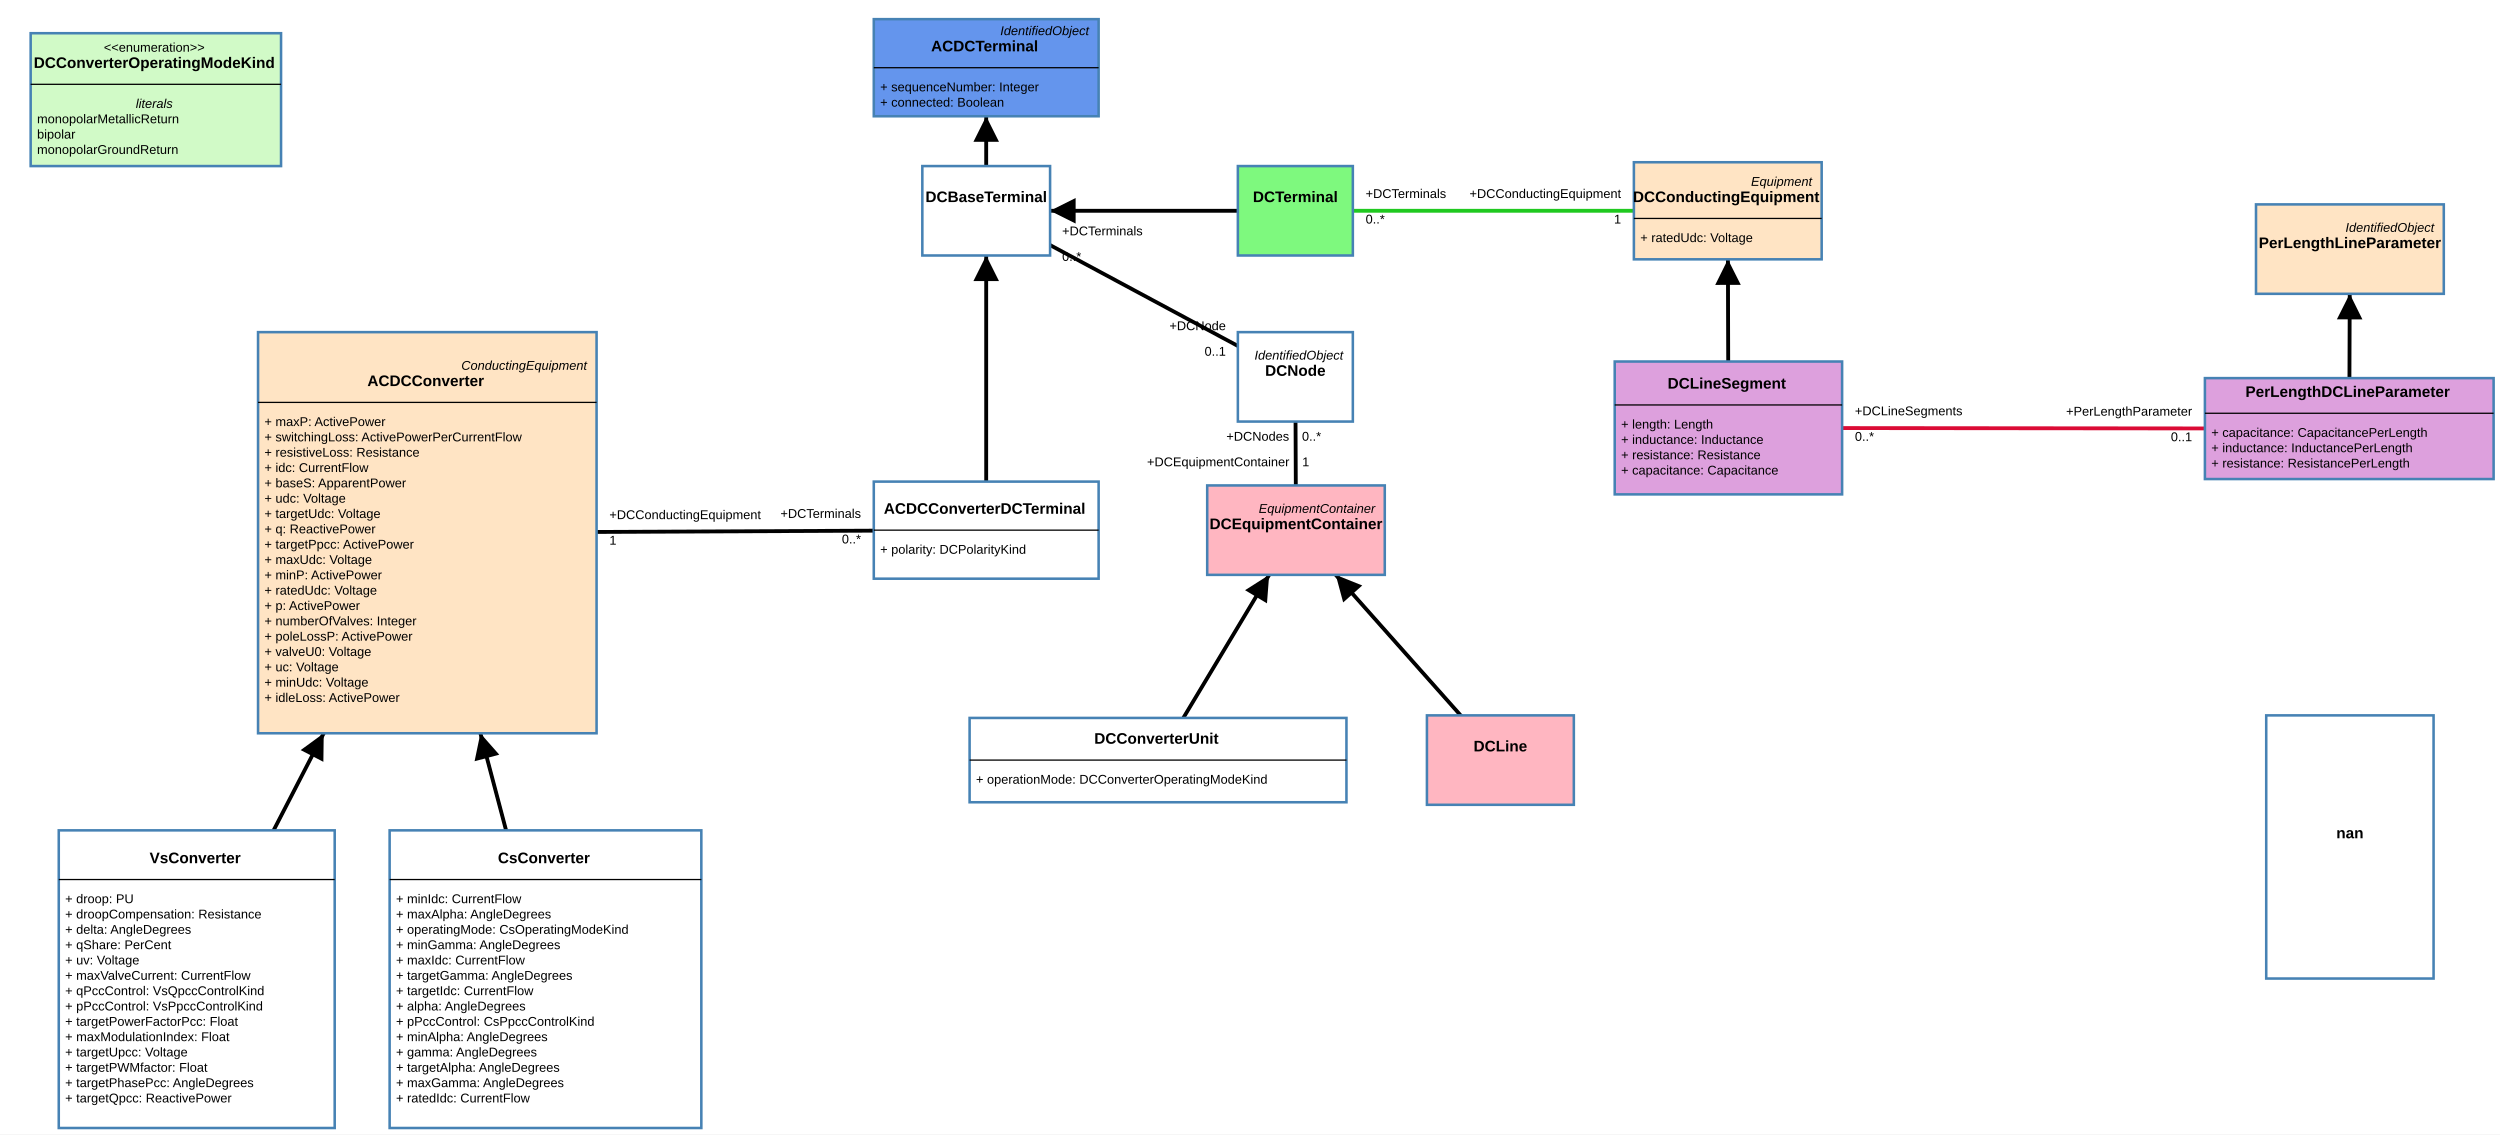
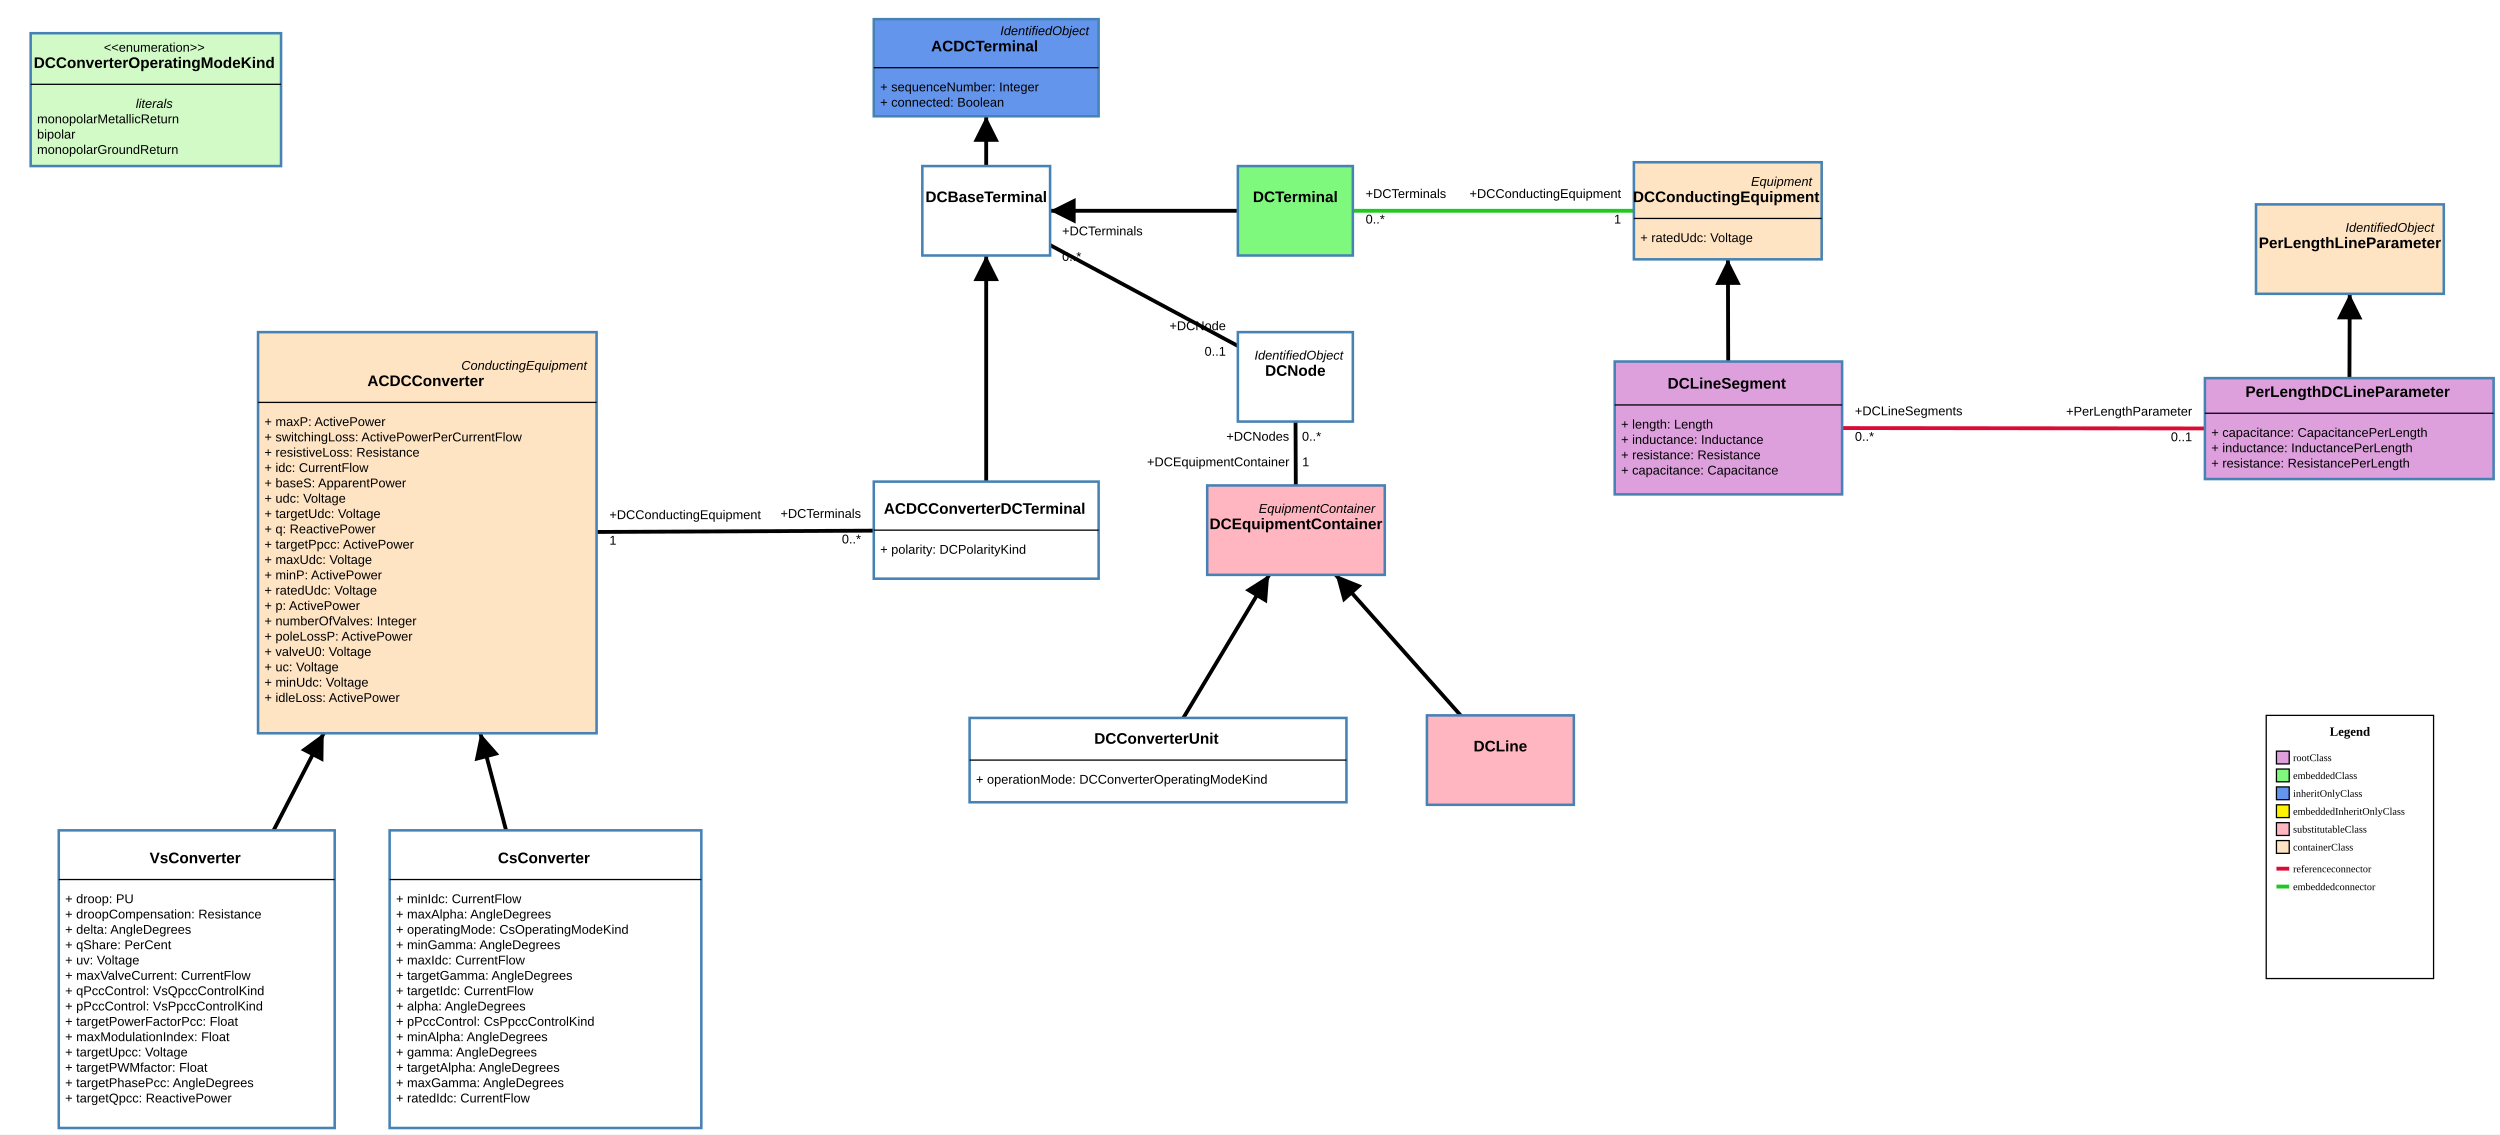
<svg xmlns="http://www.w3.org/2000/svg" width="1957" height="888" style="-webkit-tap-highlight-color: rgba(0, 0, 0, 0);">
  <rect width="100%" height="100%" fill="white" />
  <g class="zoom-group">
    <defs>
      <marker id="arrowhead" viewBox="-0 -5 10 10" refX="5" refY="0" orient="auto" markerWidth="10" markerHeight="10" xoverflow="visible">
        <path d="M 0,-5 L 10 ,0 L 0,5" fill="black" style="stroke: none;" />
      </marker>
    </defs>
    <line class="link" x1="1353" y1="335" x2="1352.5" y2="165" stroke="#000000" stroke-width="3" marker-end="url(#arrowhead)" />
    <line class="link" x1="1014" y1="165" x2="772" y2="165" stroke="#000000" stroke-width="3" marker-end="url(#arrowhead)" />
    <line class="link" x1="1014" y1="295" x2="772" y2="165" stroke="#000000" stroke-width="3" />
    <line class="link" x1="1352.5" y1="165" x2="1014" y2="165" stroke="#20C920" stroke-width="3" />
    <line class="link" x1="154" y1="766.5" x2="334.5" y2="417" stroke="#000000" stroke-width="3" marker-end="url(#arrowhead)" />
    <line class="link" x1="427" y1="766.5" x2="334.5" y2="417" stroke="#000000" stroke-width="3" marker-end="url(#arrowhead)" />
    <line class="link" x1="1839" y1="335.5" x2="1353" y2="335" stroke="#DB0B35" stroke-width="3" />
    <line class="link" x1="1839" y1="335.5" x2="1839.5" y2="195" stroke="#000000" stroke-width="3" marker-end="url(#arrowhead)" />
    <line class="link" x1="1014" y1="295" x2="1014.5" y2="415" stroke="#000000" stroke-width="3" />
    <line class="link" x1="906.5" y1="595" x2="1014.5" y2="415" stroke="#000000" stroke-width="3" marker-end="url(#arrowhead)" />
    <line class="link" x1="1174.5" y1="595" x2="1014.5" y2="415" stroke="#000000" stroke-width="3" marker-end="url(#arrowhead)" />
    <line class="link" x1="772" y1="415" x2="772" y2="165" stroke="#000000" stroke-width="3" marker-end="url(#arrowhead)" />
    <line class="link" x1="772" y1="415" x2="334.5" y2="417" stroke="#000000" stroke-width="3" />
    <line class="link" x1="772" y1="165" x2="772" y2="53" stroke="#000000" stroke-width="3" marker-end="url(#arrowhead)" />
    <line class="arrow" x2="1352.641" y2="213" x1="1353" y1="335" stroke="#000000" stroke-width="2" marker-end="url(#arrowhead)" />
    <line class="arrow" x2="832" y2="165" x1="1014" y1="165" stroke="#000000" stroke-width="2" marker-end="url(#arrowhead)" />
    <line class="arrow" x2="248.828" y2="582.885" x1="154" y1="766.5" stroke="#000000" stroke-width="2" marker-end="url(#arrowhead)" />
    <line class="arrow" x2="378.611" y2="583.667" x1="427" y1="766.5" stroke="#000000" stroke-width="2" marker-end="url(#arrowhead)" />
    <line class="arrow" x2="1839.34" y2="240" x1="1839" y1="335.5" stroke="#000000" stroke-width="2" marker-end="url(#arrowhead)" />
    <line class="arrow" x2="988.355" y2="458.575" x1="906.5" y1="595" stroke="#000000" stroke-width="2" marker-end="url(#arrowhead)" />
    <line class="arrow" x2="1052.255" y2="457.474" x1="1174.5" y1="595" stroke="#000000" stroke-width="2" marker-end="url(#arrowhead)" />
    <line class="arrow" x2="772" y2="210" x1="772" y1="415" stroke="#000000" stroke-width="2" marker-end="url(#arrowhead)" />
    <line class="arrow" x2="772" y2="101" x1="772" y1="165" stroke="#000000" stroke-width="2" marker-end="url(#arrowhead)" />
    <g class="draggable" transform="translate(1264, 283)">
      <rect class="box" width="178" height="104" style="fill: #DDA0DD; stroke: steelblue; stroke-width: 2px; cursor: move;" />
      <text x="0" y="0" text-anchor="start" font-size="10px">
        <tspan x="89" y="17" dy=".35em" text-anchor="middle" style="font-family: Arial, sans-serif; font-weight: 700; font-style: normal; fill: black; font-size: 12px; pointer-events: none;">DCLineSegment</tspan>
        <tspan x="5" y="49" dy=".35em" text-anchor="start" style="font-family: Arial, sans-serif; font-weight: 400; font-style: normal; fill: black; font-size: 10px; pointer-events: none;">+   length: Length</tspan>
        <tspan x="5" y="61" dy=".35em" text-anchor="start" style="font-family: Arial, sans-serif; font-weight: 400; font-style: normal; fill: black; font-size: 10px; pointer-events: none;">+   inductance: Inductance</tspan>
        <tspan x="5" y="73" dy=".35em" text-anchor="start" style="font-family: Arial, sans-serif; font-weight: 400; font-style: normal; fill: black; font-size: 10px; pointer-events: none;">+   resistance: Resistance</tspan>
        <tspan x="5" y="85" dy=".35em" text-anchor="start" style="font-family: Arial, sans-serif; font-weight: 400; font-style: normal; fill: black; font-size: 10px; pointer-events: none;">+   capacitance: Capacitance</tspan>
      </text>
      <line x1="0" x2="178" y1="34" y2="34" stroke="black" stroke-width="1" />
    </g>
    <g class="draggable" transform="translate(684, 15)">
      <rect class="box" width="176" height="76" style="fill: #6495ED; stroke: steelblue; stroke-width: 2px; cursor: move;" />
      <text x="0" y="0" text-anchor="start" font-size="10px">
        <tspan x="171" y="9" dy=".35em" text-anchor="end" style="font-family: Arial, sans-serif; font-weight: 400; font-style: italic; fill: black; font-size: 10px; pointer-events: none;">IdentifiedObject</tspan>
        <tspan x="88" y="21" dy=".35em" text-anchor="middle" style="font-family: Arial, sans-serif; font-weight: 700; font-style: normal; fill: black; font-size: 12px; pointer-events: none;">ACDCTerminal</tspan>
        <tspan x="5" y="53" dy=".35em" text-anchor="start" style="font-family: Arial, sans-serif; font-weight: 400; font-style: normal; fill: black; font-size: 10px; pointer-events: none;">+   sequenceNumber: Integer</tspan>
        <tspan x="5" y="65" dy=".35em" text-anchor="start" style="font-family: Arial, sans-serif; font-weight: 400; font-style: normal; fill: black; font-size: 10px; pointer-events: none;">+   connected: Boolean</tspan>
      </text>
      <line x1="0" x2="176" y1="38" y2="38" stroke="black" stroke-width="1" />
    </g>
    <g class="draggable" transform="translate(945, 380)">
      <rect class="box" width="139" height="70" style="fill: #FFB6C1; stroke: steelblue; stroke-width: 2px; cursor: move;" />
      <text x="0" y="0" text-anchor="start" font-size="10px">
        <tspan x="134" y="18" dy=".35em" text-anchor="end" style="font-family: Arial, sans-serif; font-weight: 400; font-style: italic; fill: black; font-size: 10px; pointer-events: none;">EquipmentContainer</tspan>
        <tspan x="69.5" y="30" dy=".35em" text-anchor="middle" style="font-family: Arial, sans-serif; font-weight: 700; font-style: normal; fill: black; font-size: 12px; pointer-events: none;">DCEquipmentContainer</tspan>
      </text>
    </g>
    <g class="draggable" transform="translate(24, 26)">
      <rect class="box" width="196" height="104" style="fill: #D1FAC7; stroke: steelblue; stroke-width: 2px; cursor: move;" />
      <text x="0" y="0" text-anchor="start" font-size="10px">
        <tspan x="98" y="11" dy=".35em" text-anchor="middle" style="font-family: Arial, sans-serif; font-weight: 400; font-style: normal; fill: black; font-size: 10px; pointer-events: none;">&lt;&lt;enumeration&gt;&gt;</tspan>
        <tspan x="98" y="23" dy=".35em" text-anchor="middle" style="font-family: Arial, sans-serif; font-weight: 700; font-style: normal; fill: black; font-size: 12px; pointer-events: none;">DCConverterOperatingModeKind</tspan>
        <tspan x="98" y="55" dy=".35em" text-anchor="middle" style="font-family: Arial, sans-serif; font-weight: 400; font-style: italic; fill: black; font-size: 10px; pointer-events: none;">literals</tspan>
        <tspan x="5" y="67" dy=".35em" text-anchor="start" style="font-family: Arial, sans-serif; font-weight: 400; font-style: normal; fill: black; font-size: 10px; pointer-events: none;">monopolarMetallicReturn</tspan>
        <tspan x="5" y="79" dy=".35em" text-anchor="start" style="font-family: Arial, sans-serif; font-weight: 400; font-style: normal; fill: black; font-size: 10px; pointer-events: none;">bipolar</tspan>
        <tspan x="5" y="91" dy=".35em" text-anchor="start" style="font-family: Arial, sans-serif; font-weight: 400; font-style: normal; fill: black; font-size: 10px; pointer-events: none;">monopolarGroundReturn</tspan>
      </text>
      <line x1="0" x2="196" y1="40" y2="40" stroke="black" stroke-width="1" />
    </g>
    <g class="draggable" transform="translate(1279, 127)">
      <rect class="box" width="147" height="76" style="fill: #FFE4C4; stroke: steelblue; stroke-width: 2px; cursor: move;" />
      <text x="0" y="0" text-anchor="start" font-size="10px">
        <tspan x="142" y="15" dy=".35em" text-anchor="end" style="font-family: Arial, sans-serif; font-weight: 400; font-style: italic; fill: black; font-size: 10px; pointer-events: none;">Equipment</tspan>
        <tspan x="73.5" y="27" dy=".35em" text-anchor="middle" style="font-family: Arial, sans-serif; font-weight: 700; font-style: normal; fill: black; font-size: 12px; pointer-events: none;">DCConductingEquipment</tspan>
        <tspan x="5" y="59" dy=".35em" text-anchor="start" style="font-family: Arial, sans-serif; font-weight: 400; font-style: normal; fill: black; font-size: 10px; pointer-events: none;">+   ratedUdc: Voltage</tspan>
      </text>
      <line x1="0" x2="147" y1="44" y2="44" stroke="black" stroke-width="1" />
    </g>
    <g class="draggable" transform="translate(969, 260)">
      <rect class="box" width="90" height="70" style="fill: #FFFFFF; stroke: steelblue; stroke-width: 2px; cursor: move;" />
      <text x="0" y="0" text-anchor="start" font-size="10px">
        <tspan x="85" y="18" dy=".35em" text-anchor="end" style="font-family: Arial, sans-serif; font-weight: 400; font-style: italic; fill: black; font-size: 10px; pointer-events: none;">IdentifiedObject</tspan>
        <tspan x="45" y="30" dy=".35em" text-anchor="middle" style="font-family: Arial, sans-serif; font-weight: 700; font-style: normal; fill: black; font-size: 12px; pointer-events: none;">DCNode</tspan>
      </text>
    </g>
    <g class="draggable" transform="translate(969, 130)">
      <rect class="box" width="90" height="70" style="fill: #7EF97E; stroke: steelblue; stroke-width: 2px; cursor: move;" />
      <text x="0" y="0" text-anchor="start" font-size="10px">
        <tspan x="45" y="24" dy=".35em" text-anchor="middle" style="font-family: Arial, sans-serif; font-weight: 700; font-style: normal; fill: black; font-size: 12px; pointer-events: none;">DCTerminal</tspan>
      </text>
    </g>
    <g class="draggable" transform="translate(1766, 160)">
      <rect class="box" width="147" height="70" style="fill: #FFE4C4; stroke: steelblue; stroke-width: 2px; cursor: move;" />
      <text x="0" y="0" text-anchor="start" font-size="10px">
        <tspan x="142" y="18" dy=".35em" text-anchor="end" style="font-family: Arial, sans-serif; font-weight: 400; font-style: italic; fill: black; font-size: 10px; pointer-events: none;">IdentifiedObject</tspan>
        <tspan x="73.5" y="30" dy=".35em" text-anchor="middle" style="font-family: Arial, sans-serif; font-weight: 700; font-style: normal; fill: black; font-size: 12px; pointer-events: none;">PerLengthLineParameter</tspan>
      </text>
    </g>
    <g class="draggable" transform="translate(1726, 296)">
      <rect class="box" width="226" height="79" style="fill: #DDA0DD; stroke: steelblue; stroke-width: 2px; cursor: move;" />
      <text x="0" y="0" text-anchor="start" font-size="10px">
        <tspan x="113" y="10.5" dy=".35em" text-anchor="middle" style="font-family: Arial, sans-serif; font-weight: 700; font-style: normal; fill: black; font-size: 12px; pointer-events: none;">PerLengthDCLineParameter</tspan>
        <tspan x="5" y="42.5" dy=".35em" text-anchor="start" style="font-family: Arial, sans-serif; font-weight: 400; font-style: normal; fill: black; font-size: 10px; pointer-events: none;">+   capacitance: CapacitancePerLength</tspan>
        <tspan x="5" y="54.5" dy=".35em" text-anchor="start" style="font-family: Arial, sans-serif; font-weight: 400; font-style: normal; fill: black; font-size: 10px; pointer-events: none;">+   inductance: InductancePerLength</tspan>
        <tspan x="5" y="66.5" dy=".35em" text-anchor="start" style="font-family: Arial, sans-serif; font-weight: 400; font-style: normal; fill: black; font-size: 10px; pointer-events: none;">+   resistance: ResistancePerLength</tspan>
      </text>
      <line x1="0" x2="226" y1="27.5" y2="27.5" stroke="black" stroke-width="1" />
    </g>
    <g class="draggable" transform="translate(202, 260)">
      <rect class="box" width="265" height="314" style="fill: #FFE4C4; stroke: steelblue; stroke-width: 2px; cursor: move;" />
      <text x="0" y="0" text-anchor="start" font-size="10px">
        <tspan x="260" y="26" dy=".35em" text-anchor="end" style="font-family: Arial, sans-serif; font-weight: 400; font-style: italic; fill: black; font-size: 10px; pointer-events: none;">ConductingEquipment</tspan>
        <tspan x="132.5" y="38" dy=".35em" text-anchor="middle" style="font-family: Arial, sans-serif; font-weight: 700; font-style: normal; fill: black; font-size: 12px; pointer-events: none;">ACDCConverter</tspan>
        <tspan x="5" y="70" dy=".35em" text-anchor="start" style="font-family: Arial, sans-serif; font-weight: 400; font-style: normal; fill: black; font-size: 10px; pointer-events: none;">+   maxP: ActivePower</tspan>
        <tspan x="5" y="82" dy=".35em" text-anchor="start" style="font-family: Arial, sans-serif; font-weight: 400; font-style: normal; fill: black; font-size: 10px; pointer-events: none;">+   switchingLoss: ActivePowerPerCurrentFlow</tspan>
        <tspan x="5" y="94" dy=".35em" text-anchor="start" style="font-family: Arial, sans-serif; font-weight: 400; font-style: normal; fill: black; font-size: 10px; pointer-events: none;">+   resistiveLoss: Resistance</tspan>
        <tspan x="5" y="106" dy=".35em" text-anchor="start" style="font-family: Arial, sans-serif; font-weight: 400; font-style: normal; fill: black; font-size: 10px; pointer-events: none;">+   idc: CurrentFlow</tspan>
        <tspan x="5" y="118" dy=".35em" text-anchor="start" style="font-family: Arial, sans-serif; font-weight: 400; font-style: normal; fill: black; font-size: 10px; pointer-events: none;">+   baseS: ApparentPower</tspan>
        <tspan x="5" y="130" dy=".35em" text-anchor="start" style="font-family: Arial, sans-serif; font-weight: 400; font-style: normal; fill: black; font-size: 10px; pointer-events: none;">+   udc: Voltage</tspan>
        <tspan x="5" y="142" dy=".35em" text-anchor="start" style="font-family: Arial, sans-serif; font-weight: 400; font-style: normal; fill: black; font-size: 10px; pointer-events: none;">+   targetUdc: Voltage</tspan>
        <tspan x="5" y="154" dy=".35em" text-anchor="start" style="font-family: Arial, sans-serif; font-weight: 400; font-style: normal; fill: black; font-size: 10px; pointer-events: none;">+   q: ReactivePower</tspan>
        <tspan x="5" y="166" dy=".35em" text-anchor="start" style="font-family: Arial, sans-serif; font-weight: 400; font-style: normal; fill: black; font-size: 10px; pointer-events: none;">+   targetPpcc: ActivePower</tspan>
        <tspan x="5" y="178" dy=".35em" text-anchor="start" style="font-family: Arial, sans-serif; font-weight: 400; font-style: normal; fill: black; font-size: 10px; pointer-events: none;">+   maxUdc: Voltage</tspan>
        <tspan x="5" y="190" dy=".35em" text-anchor="start" style="font-family: Arial, sans-serif; font-weight: 400; font-style: normal; fill: black; font-size: 10px; pointer-events: none;">+   minP: ActivePower</tspan>
        <tspan x="5" y="202" dy=".35em" text-anchor="start" style="font-family: Arial, sans-serif; font-weight: 400; font-style: normal; fill: black; font-size: 10px; pointer-events: none;">+   ratedUdc: Voltage</tspan>
        <tspan x="5" y="214" dy=".35em" text-anchor="start" style="font-family: Arial, sans-serif; font-weight: 400; font-style: normal; fill: black; font-size: 10px; pointer-events: none;">+   p: ActivePower</tspan>
        <tspan x="5" y="226" dy=".35em" text-anchor="start" style="font-family: Arial, sans-serif; font-weight: 400; font-style: normal; fill: black; font-size: 10px; pointer-events: none;">+   numberOfValves: Integer</tspan>
        <tspan x="5" y="238" dy=".35em" text-anchor="start" style="font-family: Arial, sans-serif; font-weight: 400; font-style: normal; fill: black; font-size: 10px; pointer-events: none;">+   poleLossP: ActivePower</tspan>
        <tspan x="5" y="250" dy=".35em" text-anchor="start" style="font-family: Arial, sans-serif; font-weight: 400; font-style: normal; fill: black; font-size: 10px; pointer-events: none;">+   valveU0: Voltage</tspan>
        <tspan x="5" y="262" dy=".35em" text-anchor="start" style="font-family: Arial, sans-serif; font-weight: 400; font-style: normal; fill: black; font-size: 10px; pointer-events: none;">+   uc: Voltage</tspan>
        <tspan x="5" y="274" dy=".35em" text-anchor="start" style="font-family: Arial, sans-serif; font-weight: 400; font-style: normal; fill: black; font-size: 10px; pointer-events: none;">+   minUdc: Voltage</tspan>
        <tspan x="5" y="286" dy=".35em" text-anchor="start" style="font-family: Arial, sans-serif; font-weight: 400; font-style: normal; fill: black; font-size: 10px; pointer-events: none;">+   idleLoss: ActivePower</tspan>
      </text>
      <line x1="0" x2="265" y1="55" y2="55" stroke="black" stroke-width="1" />
    </g>
    <g class="draggable" transform="translate(305, 650)">
      <rect class="box" width="244" height="233" style="fill: #FFFFFF; stroke: steelblue; stroke-width: 2px; cursor: move;" />
      <text x="0" y="0" text-anchor="start" font-size="10px">
        <tspan x="122" y="21.5" dy=".35em" text-anchor="middle" style="font-family: Arial, sans-serif; font-weight: 700; font-style: normal; fill: black; font-size: 12px; pointer-events: none;">CsConverter</tspan>
        <tspan x="5" y="53.5" dy=".35em" text-anchor="start" style="font-family: Arial, sans-serif; font-weight: 400; font-style: normal; fill: black; font-size: 10px; pointer-events: none;">+   minIdc: CurrentFlow</tspan>
        <tspan x="5" y="65.5" dy=".35em" text-anchor="start" style="font-family: Arial, sans-serif; font-weight: 400; font-style: normal; fill: black; font-size: 10px; pointer-events: none;">+   maxAlpha: AngleDegrees</tspan>
        <tspan x="5" y="77.5" dy=".35em" text-anchor="start" style="font-family: Arial, sans-serif; font-weight: 400; font-style: normal; fill: black; font-size: 10px; pointer-events: none;">+   operatingMode: CsOperatingModeKind</tspan>
        <tspan x="5" y="89.5" dy=".35em" text-anchor="start" style="font-family: Arial, sans-serif; font-weight: 400; font-style: normal; fill: black; font-size: 10px; pointer-events: none;">+   minGamma: AngleDegrees</tspan>
        <tspan x="5" y="101.5" dy=".35em" text-anchor="start" style="font-family: Arial, sans-serif; font-weight: 400; font-style: normal; fill: black; font-size: 10px; pointer-events: none;">+   maxIdc: CurrentFlow</tspan>
        <tspan x="5" y="113.5" dy=".35em" text-anchor="start" style="font-family: Arial, sans-serif; font-weight: 400; font-style: normal; fill: black; font-size: 10px; pointer-events: none;">+   targetGamma: AngleDegrees</tspan>
        <tspan x="5" y="125.5" dy=".35em" text-anchor="start" style="font-family: Arial, sans-serif; font-weight: 400; font-style: normal; fill: black; font-size: 10px; pointer-events: none;">+   targetIdc: CurrentFlow</tspan>
        <tspan x="5" y="137.5" dy=".35em" text-anchor="start" style="font-family: Arial, sans-serif; font-weight: 400; font-style: normal; fill: black; font-size: 10px; pointer-events: none;">+   alpha: AngleDegrees</tspan>
        <tspan x="5" y="149.5" dy=".35em" text-anchor="start" style="font-family: Arial, sans-serif; font-weight: 400; font-style: normal; fill: black; font-size: 10px; pointer-events: none;">+   pPccControl: CsPpccControlKind</tspan>
        <tspan x="5" y="161.5" dy=".35em" text-anchor="start" style="font-family: Arial, sans-serif; font-weight: 400; font-style: normal; fill: black; font-size: 10px; pointer-events: none;">+   minAlpha: AngleDegrees</tspan>
        <tspan x="5" y="173.5" dy=".35em" text-anchor="start" style="font-family: Arial, sans-serif; font-weight: 400; font-style: normal; fill: black; font-size: 10px; pointer-events: none;">+   gamma: AngleDegrees</tspan>
        <tspan x="5" y="185.5" dy=".35em" text-anchor="start" style="font-family: Arial, sans-serif; font-weight: 400; font-style: normal; fill: black; font-size: 10px; pointer-events: none;">+   targetAlpha: AngleDegrees</tspan>
        <tspan x="5" y="197.5" dy=".35em" text-anchor="start" style="font-family: Arial, sans-serif; font-weight: 400; font-style: normal; fill: black; font-size: 10px; pointer-events: none;">+   maxGamma: AngleDegrees</tspan>
        <tspan x="5" y="209.5" dy=".35em" text-anchor="start" style="font-family: Arial, sans-serif; font-weight: 400; font-style: normal; fill: black; font-size: 10px; pointer-events: none;">+   ratedIdc: CurrentFlow</tspan>
      </text>
      <line x1="0" x2="244" y1="38.5" y2="38.5" stroke="black" stroke-width="1" />
    </g>
    <g class="draggable" transform="translate(46, 650)">
      <rect class="box" width="216" height="233" style="fill: #FFFFFF; stroke: steelblue; stroke-width: 2px; cursor: move;" />
      <text x="0" y="0" text-anchor="start" font-size="10px">
        <tspan x="108" y="21.5" dy=".35em" text-anchor="middle" style="font-family: Arial, sans-serif; font-weight: 700; font-style: normal; fill: black; font-size: 12px; pointer-events: none;">VsConverter</tspan>
        <tspan x="5" y="53.5" dy=".35em" text-anchor="start" style="font-family: Arial, sans-serif; font-weight: 400; font-style: normal; fill: black; font-size: 10px; pointer-events: none;">+   droop: PU</tspan>
        <tspan x="5" y="65.5" dy=".35em" text-anchor="start" style="font-family: Arial, sans-serif; font-weight: 400; font-style: normal; fill: black; font-size: 10px; pointer-events: none;">+   droopCompensation: Resistance</tspan>
        <tspan x="5" y="77.5" dy=".35em" text-anchor="start" style="font-family: Arial, sans-serif; font-weight: 400; font-style: normal; fill: black; font-size: 10px; pointer-events: none;">+   delta: AngleDegrees</tspan>
        <tspan x="5" y="89.5" dy=".35em" text-anchor="start" style="font-family: Arial, sans-serif; font-weight: 400; font-style: normal; fill: black; font-size: 10px; pointer-events: none;">+   qShare: PerCent</tspan>
        <tspan x="5" y="101.5" dy=".35em" text-anchor="start" style="font-family: Arial, sans-serif; font-weight: 400; font-style: normal; fill: black; font-size: 10px; pointer-events: none;">+   uv: Voltage</tspan>
        <tspan x="5" y="113.5" dy=".35em" text-anchor="start" style="font-family: Arial, sans-serif; font-weight: 400; font-style: normal; fill: black; font-size: 10px; pointer-events: none;">+   maxValveCurrent: CurrentFlow</tspan>
        <tspan x="5" y="125.5" dy=".35em" text-anchor="start" style="font-family: Arial, sans-serif; font-weight: 400; font-style: normal; fill: black; font-size: 10px; pointer-events: none;">+   qPccControl: VsQpccControlKind</tspan>
        <tspan x="5" y="137.5" dy=".35em" text-anchor="start" style="font-family: Arial, sans-serif; font-weight: 400; font-style: normal; fill: black; font-size: 10px; pointer-events: none;">+   pPccControl: VsPpccControlKind</tspan>
        <tspan x="5" y="149.5" dy=".35em" text-anchor="start" style="font-family: Arial, sans-serif; font-weight: 400; font-style: normal; fill: black; font-size: 10px; pointer-events: none;">+   targetPowerFactorPcc: Float</tspan>
        <tspan x="5" y="161.5" dy=".35em" text-anchor="start" style="font-family: Arial, sans-serif; font-weight: 400; font-style: normal; fill: black; font-size: 10px; pointer-events: none;">+   maxModulationIndex: Float</tspan>
        <tspan x="5" y="173.5" dy=".35em" text-anchor="start" style="font-family: Arial, sans-serif; font-weight: 400; font-style: normal; fill: black; font-size: 10px; pointer-events: none;">+   targetUpcc: Voltage</tspan>
        <tspan x="5" y="185.5" dy=".35em" text-anchor="start" style="font-family: Arial, sans-serif; font-weight: 400; font-style: normal; fill: black; font-size: 10px; pointer-events: none;">+   targetPWMfactor: Float</tspan>
        <tspan x="5" y="197.5" dy=".35em" text-anchor="start" style="font-family: Arial, sans-serif; font-weight: 400; font-style: normal; fill: black; font-size: 10px; pointer-events: none;">+   targetPhasePcc: AngleDegrees</tspan>
        <tspan x="5" y="209.5" dy=".35em" text-anchor="start" style="font-family: Arial, sans-serif; font-weight: 400; font-style: normal; fill: black; font-size: 10px; pointer-events: none;">+   targetQpcc: ReactivePower</tspan>
      </text>
      <line x1="0" x2="216" y1="38.5" y2="38.5" stroke="black" stroke-width="1" />
    </g>
    <g class="draggable" transform="translate(759, 562)">
      <rect class="box" width="295" height="66" style="fill: #FFFFFF; stroke: steelblue; stroke-width: 2px; cursor: move;" />
      <text x="0" y="0" text-anchor="start" font-size="10px">
        <tspan x="147.5" y="16" dy=".35em" text-anchor="middle" style="font-family: Arial, sans-serif; font-weight: 700; font-style: normal; fill: black; font-size: 12px; pointer-events: none;">DCConverterUnit</tspan>
        <tspan x="5" y="48" dy=".35em" text-anchor="start" style="font-family: Arial, sans-serif; font-weight: 400; font-style: normal; fill: black; font-size: 10px; pointer-events: none;">+   operationMode: DCConverterOperatingModeKind</tspan>
      </text>
      <line x1="0" x2="295" y1="33" y2="33" stroke="black" stroke-width="1" />
    </g>
    <g class="draggable" transform="translate(1117, 560)">
      <rect class="box" width="115" height="70" style="fill: #FFB6C1; stroke: steelblue; stroke-width: 2px; cursor: move;" />
      <text x="0" y="0" text-anchor="start" font-size="10px">
        <tspan x="57.5" y="24" dy=".35em" text-anchor="middle" style="font-family: Arial, sans-serif; font-weight: 700; font-style: normal; fill: black; font-size: 12px; pointer-events: none;">DCLine</tspan>
      </text>
    </g>
    <g class="draggable" transform="translate(684, 377)">
      <rect class="box" width="176" height="76" style="fill: #FFFFFF; stroke: steelblue; stroke-width: 2px; cursor: move;" />
      <text x="0" y="0" text-anchor="start" font-size="10px">
        <tspan x="88" y="21" dy=".35em" text-anchor="middle" style="font-family: Arial, sans-serif; font-weight: 700; font-style: normal; fill: black; font-size: 12px; pointer-events: none;">ACDCConverterDCTerminal</tspan>
        <tspan x="5" y="53" dy=".35em" text-anchor="start" style="font-family: Arial, sans-serif; font-weight: 400; font-style: normal; fill: black; font-size: 10px; pointer-events: none;">+   polarity: DCPolarityKind</tspan>
      </text>
      <line x1="0" x2="176" y1="38" y2="38" stroke="black" stroke-width="1" />
    </g>
    <g class="draggable" transform="translate(722, 130)">
      <rect class="box" width="100" height="70" style="fill: #FFFFFF; stroke: steelblue; stroke-width: 2px; cursor: move;" />
      <text x="0" y="0" text-anchor="start" font-size="10px">
        <tspan x="50" y="24" dy=".35em" text-anchor="middle" style="font-family: Arial, sans-serif; font-weight: 700; font-style: normal; fill: black; font-size: 12px; pointer-events: none;">DCBaseTerminal</tspan>
-       </text>
-     </g>
-     <g class="draggable" transform="translate(1774, 560)">
-       <rect class="box" width="131" height="206" style="fill: #FFFFFF; stroke: steelblue; stroke-width: 2px; cursor: move;" />
-       <text x="0" y="0" text-anchor="start" font-size="10px">
-         <tspan x="65.5" y="92" dy=".35em" text-anchor="middle" style="font-family: Arial, sans-serif; font-weight: 700; font-style: normal; fill: black; font-size: 12px; pointer-events: none;">nan</tspan>
      </text>
    </g>
    <text class="link-text-start-top" x="1347.832" y="278" text-anchor="end" dy="-1em" style="font-family: Arial, sans-serif; font-size: 10px; fill: black;" />
    <text class="link-text-start-top" x="959" y="165" text-anchor="end" dy="-1em" style="font-family: Arial, sans-serif; font-size: 10px; fill: black;" />
    <text class="link-text-start-top" x="959.595" y="268.46" text-anchor="end" dy="-1em" style="font-family: Arial, sans-serif; font-size: 10px; fill: black;">+DCNode</text>
    <text class="link-text-start-top" x="1269" y="165" text-anchor="end" dy="-1em" style="font-family: Arial, sans-serif; font-size: 10px; fill: black;">+DCConductingEquipment</text>
    <text class="link-text-start-top" x="211.461" y="645.557" text-anchor="end" dy="-1em" style="font-family: Arial, sans-serif; font-size: 10px; fill: black;" />
    <text class="link-text-start-top" x="389.887" y="645.166" text-anchor="end" dy="-1em" style="font-family: Arial, sans-serif; font-size: 10px; fill: black;" />
    <text class="link-text-start-top" x="1716" y="335.379" text-anchor="end" dy="-1em" style="font-family: Arial, sans-serif; font-size: 10px; fill: black;">+PerLengthParameter</text>
    <text class="link-text-start-top" x="1834.158" y="291" text-anchor="end" dy="-1em" style="font-family: Arial, sans-serif; font-size: 10px; fill: black;" />
    <text class="link-text-start-top" x="1009.167" y="335" text-anchor="end" dy="1em" style="font-family: Arial, sans-serif; font-size: 10px; fill: black;">+DCNodes</text>
    <text class="link-text-start-top" x="923.872" y="557.713" text-anchor="end" dy="-1em" style="font-family: Arial, sans-serif; font-size: 10px; fill: black;" />
    <text class="link-text-start-top" x="1135.067" y="556.263" text-anchor="end" dy="-1em" style="font-family: Arial, sans-serif; font-size: 10px; fill: black;" />
    <text class="link-text-start-top" x="767" y="372" text-anchor="end" dy="-1em" style="font-family: Arial, sans-serif; font-size: 10px; fill: black;" />
    <text class="link-text-start-top" x="674" y="415.425" text-anchor="end" dy="-1em" style="font-family: Arial, sans-serif; font-size: 10px; fill: black;">+DCTerminals</text>
    <text class="link-text-start-top" x="767" y="125" text-anchor="end" dy="-1em" style="font-family: Arial, sans-serif; font-size: 10px; fill: black;" />
    <text class="link-text-start-btm" x="1357.832" y="278" dy="-1em" text-anchor="start" style="font-family: Arial, sans-serif; font-size: 10px; fill: black;" />
    <text class="link-text-start-btm" x="959" y="165" dy="1em" text-anchor="end" style="font-family: Arial, sans-serif; font-size: 10px; fill: black;" />
    <text class="link-text-start-btm" x="959.595" y="268.46" dy="1em" text-anchor="end" style="font-family: Arial, sans-serif; font-size: 10px; fill: black;">0..1</text>
    <text class="link-text-start-btm" x="1269" y="165" dy="1em" text-anchor="end" style="font-family: Arial, sans-serif; font-size: 10px; fill: black;">1</text>
    <text class="link-text-start-btm" x="221.461" y="645.557" dy="-1em" text-anchor="start" style="font-family: Arial, sans-serif; font-size: 10px; fill: black;" />
    <text class="link-text-start-btm" x="399.887" y="645.166" dy="-1em" text-anchor="start" style="font-family: Arial, sans-serif; font-size: 10px; fill: black;" />
    <text class="link-text-start-btm" x="1716" y="335.379" dy="1em" text-anchor="end" style="font-family: Arial, sans-serif; font-size: 10px; fill: black;">0..1</text>
    <text class="link-text-start-btm" x="1844.158" y="291" dy="-1em" text-anchor="start" style="font-family: Arial, sans-serif; font-size: 10px; fill: black;" />
    <text class="link-text-start-btm" x="1019.167" y="335" dy="1em" text-anchor="start" style="font-family: Arial, sans-serif; font-size: 10px; fill: black;">0..*</text>
    <text class="link-text-start-btm" x="933.872" y="557.713" dy="-1em" text-anchor="start" style="font-family: Arial, sans-serif; font-size: 10px; fill: black;" />
    <text class="link-text-start-btm" x="1145.067" y="556.263" dy="-1em" text-anchor="start" style="font-family: Arial, sans-serif; font-size: 10px; fill: black;" />
    <text class="link-text-start-btm" x="777" y="372" dy="-1em" text-anchor="start" style="font-family: Arial, sans-serif; font-size: 10px; fill: black;" />
    <text class="link-text-start-btm" x="674" y="415.425" dy="1em" text-anchor="end" style="font-family: Arial, sans-serif; font-size: 10px; fill: black;">0..*</text>
    <text class="link-text-start-btm" x="777" y="125" dy="-1em" text-anchor="start" style="font-family: Arial, sans-serif; font-size: 10px; fill: black;" />
    <text class="link-text-end-top" x="1347.626" y="208" dy="1em" text-anchor="end" style="font-family: Arial, sans-serif; font-size: 10px; fill: black;" />
    <text class="link-text-end-top" x="832" y="165" dy="-1em" text-anchor="start" style="font-family: Arial, sans-serif; font-size: 10px; fill: black;" />
    <text class="link-text-end-top" x="831.405" y="194.226" dy="-1em" text-anchor="start" style="font-family: Arial, sans-serif; font-size: 10px; fill: black;">+DCTerminals</text>
    <text class="link-text-end-top" x="1069" y="165" dy="-1em" text-anchor="start" style="font-family: Arial, sans-serif; font-size: 10px; fill: black;">+DCTerminals</text>
    <text class="link-text-end-top" x="246.123" y="578.443" dy="1em" text-anchor="end" style="font-family: Arial, sans-serif; font-size: 10px; fill: black;" />
    <text class="link-text-end-top" x="372.331" y="578.834" dy="1em" text-anchor="end" style="font-family: Arial, sans-serif; font-size: 10px; fill: black;" />
    <text class="link-text-end-top" x="1452" y="335.097" dy="-1em" text-anchor="start" style="font-family: Arial, sans-serif; font-size: 10px; fill: black;">+DCLineSegments</text>
    <text class="link-text-end-top" x="1834.358" y="235" dy="1em" text-anchor="end" style="font-family: Arial, sans-serif; font-size: 10px; fill: black;" />
    <text class="link-text-end-top" x="1009.333" y="375" dy="-1em" text-anchor="end" style="font-family: Arial, sans-serif; font-size: 10px; fill: black;">+DCEquipmentContainer</text>
    <text class="link-text-end-top" x="985.928" y="454.287" dy="1em" text-anchor="end" style="font-family: Arial, sans-serif; font-size: 10px; fill: black;" />
    <text class="link-text-end-top" x="1043.933" y="453.737" dy="1em" text-anchor="end" style="font-family: Arial, sans-serif; font-size: 10px; fill: black;" />
    <text class="link-text-end-top" x="767" y="205" dy="1em" text-anchor="end" style="font-family: Arial, sans-serif; font-size: 10px; fill: black;" />
    <text class="link-text-end-top" x="477" y="416.371" dy="-1em" text-anchor="start" style="font-family: Arial, sans-serif; font-size: 10px; fill: black;">+DCConductingEquipment</text>
    <text class="link-text-end-top" x="767" y="96" dy="1em" text-anchor="end" style="font-family: Arial, sans-serif; font-size: 10px; fill: black;" />
    <text class="link-text-end-btm" x="1357.626" y="208" dy="1em" text-anchor="start" style="font-family: Arial, sans-serif; font-size: 10px; fill: black;" />
    <text class="link-text-end-btm" x="832" y="165" dy="1em" text-anchor="start" style="font-family: Arial, sans-serif; font-size: 10px; fill: black;" />
    <text class="link-text-end-btm" x="831.405" y="194.226" dy="1em" text-anchor="start" style="font-family: Arial, sans-serif; font-size: 10px; fill: black;">0..*</text>
    <text class="link-text-end-btm" x="1069" y="165" dy="1em" text-anchor="start" style="font-family: Arial, sans-serif; font-size: 10px; fill: black;">0..*</text>
    <text class="link-text-end-btm" x="256.123" y="578.443" dy="1em" text-anchor="start" style="font-family: Arial, sans-serif; font-size: 10px; fill: black;" />
    <text class="link-text-end-btm" x="382.331" y="578.834" dy="1em" text-anchor="start" style="font-family: Arial, sans-serif; font-size: 10px; fill: black;" />
    <text class="link-text-end-btm" x="1452" y="335.097" dy="1em" text-anchor="start" style="font-family: Arial, sans-serif; font-size: 10px; fill: black;">0..*</text>
    <text class="link-text-end-btm" x="1844.358" y="235" dy="1em" text-anchor="start" style="font-family: Arial, sans-serif; font-size: 10px; fill: black;" />
    <text class="link-text-end-btm" x="1019.333" y="375" dy="-1em" text-anchor="start" style="font-family: Arial, sans-serif; font-size: 10px; fill: black;">1</text>
    <text class="link-text-end-btm" x="995.928" y="454.287" dy="1em" text-anchor="start" style="font-family: Arial, sans-serif; font-size: 10px; fill: black;" />
    <text class="link-text-end-btm" x="1053.933" y="453.737" dy="1em" text-anchor="start" style="font-family: Arial, sans-serif; font-size: 10px; fill: black;" />
    <text class="link-text-end-btm" x="777" y="205" dy="1em" text-anchor="start" style="font-family: Arial, sans-serif; font-size: 10px; fill: black;" />
    <text class="link-text-end-btm" x="477" y="416.371" dy="1em" text-anchor="start" style="font-family: Arial, sans-serif; font-size: 10px; fill: black;">1</text>
    <text class="link-text-end-btm" x="777" y="96" dy="1em" text-anchor="start" style="font-family: Arial, sans-serif; font-size: 10px; fill: black;" />
+     <g class="legend" transform="translate(1774, 560)">
+       <rect width="131" height="206" fill="white" stroke="black" stroke-width="1" />
+       <text x="65.5" y="16" text-anchor="middle" font-weight="bold" font-size="10px">Legend</text>
+       <rect x="8" y="28" width="10" height="10" fill="#DDA0DD" stroke="black" stroke-width="1" />
+       <text x="21" y="33" dy="0.35em" font-size="8px">rootClass</text>
+       <rect x="8" y="42" width="10" height="10" fill="#7EF97E" stroke="black" stroke-width="1" />
+       <text x="21" y="47" dy="0.35em" font-size="8px">embeddedClass</text>
+       <rect x="8" y="56" width="10" height="10" fill="#6495ED" stroke="black" stroke-width="1" />
+       <text x="21" y="61" dy="0.35em" font-size="8px">inheritOnlyClass</text>
+       <rect x="8" y="70" width="10" height="10" fill="#FFF200" stroke="black" stroke-width="1" />
+       <text x="21" y="75" dy="0.35em" font-size="8px">embeddedInheritOnlyClass</text>
+       <rect x="8" y="84" width="10" height="10" fill="#FFB6C1" stroke="black" stroke-width="1" />
+       <text x="21" y="89" dy="0.35em" font-size="8px">substitutableClass</text>
+       <rect x="8" y="98" width="10" height="10" fill="#FFE4C4" stroke="black" stroke-width="1" />
+       <text x="21" y="103" dy="0.35em" font-size="8px">containerClass</text>
+       <line x1="8" x2="18" y1="120" y2="120" stroke="#DB0B35" stroke-width="3" />
+       <text x="21" y="120" dy="0.35em" font-size="8px">referenceconnector</text>
+       <line x1="8" x2="18" y1="134" y2="134" stroke="#20C920" stroke-width="3" />
+       <text x="21" y="134" dy="0.35em" font-size="8px">embeddedconnector</text>
+     </g>
  </g>
</svg>
